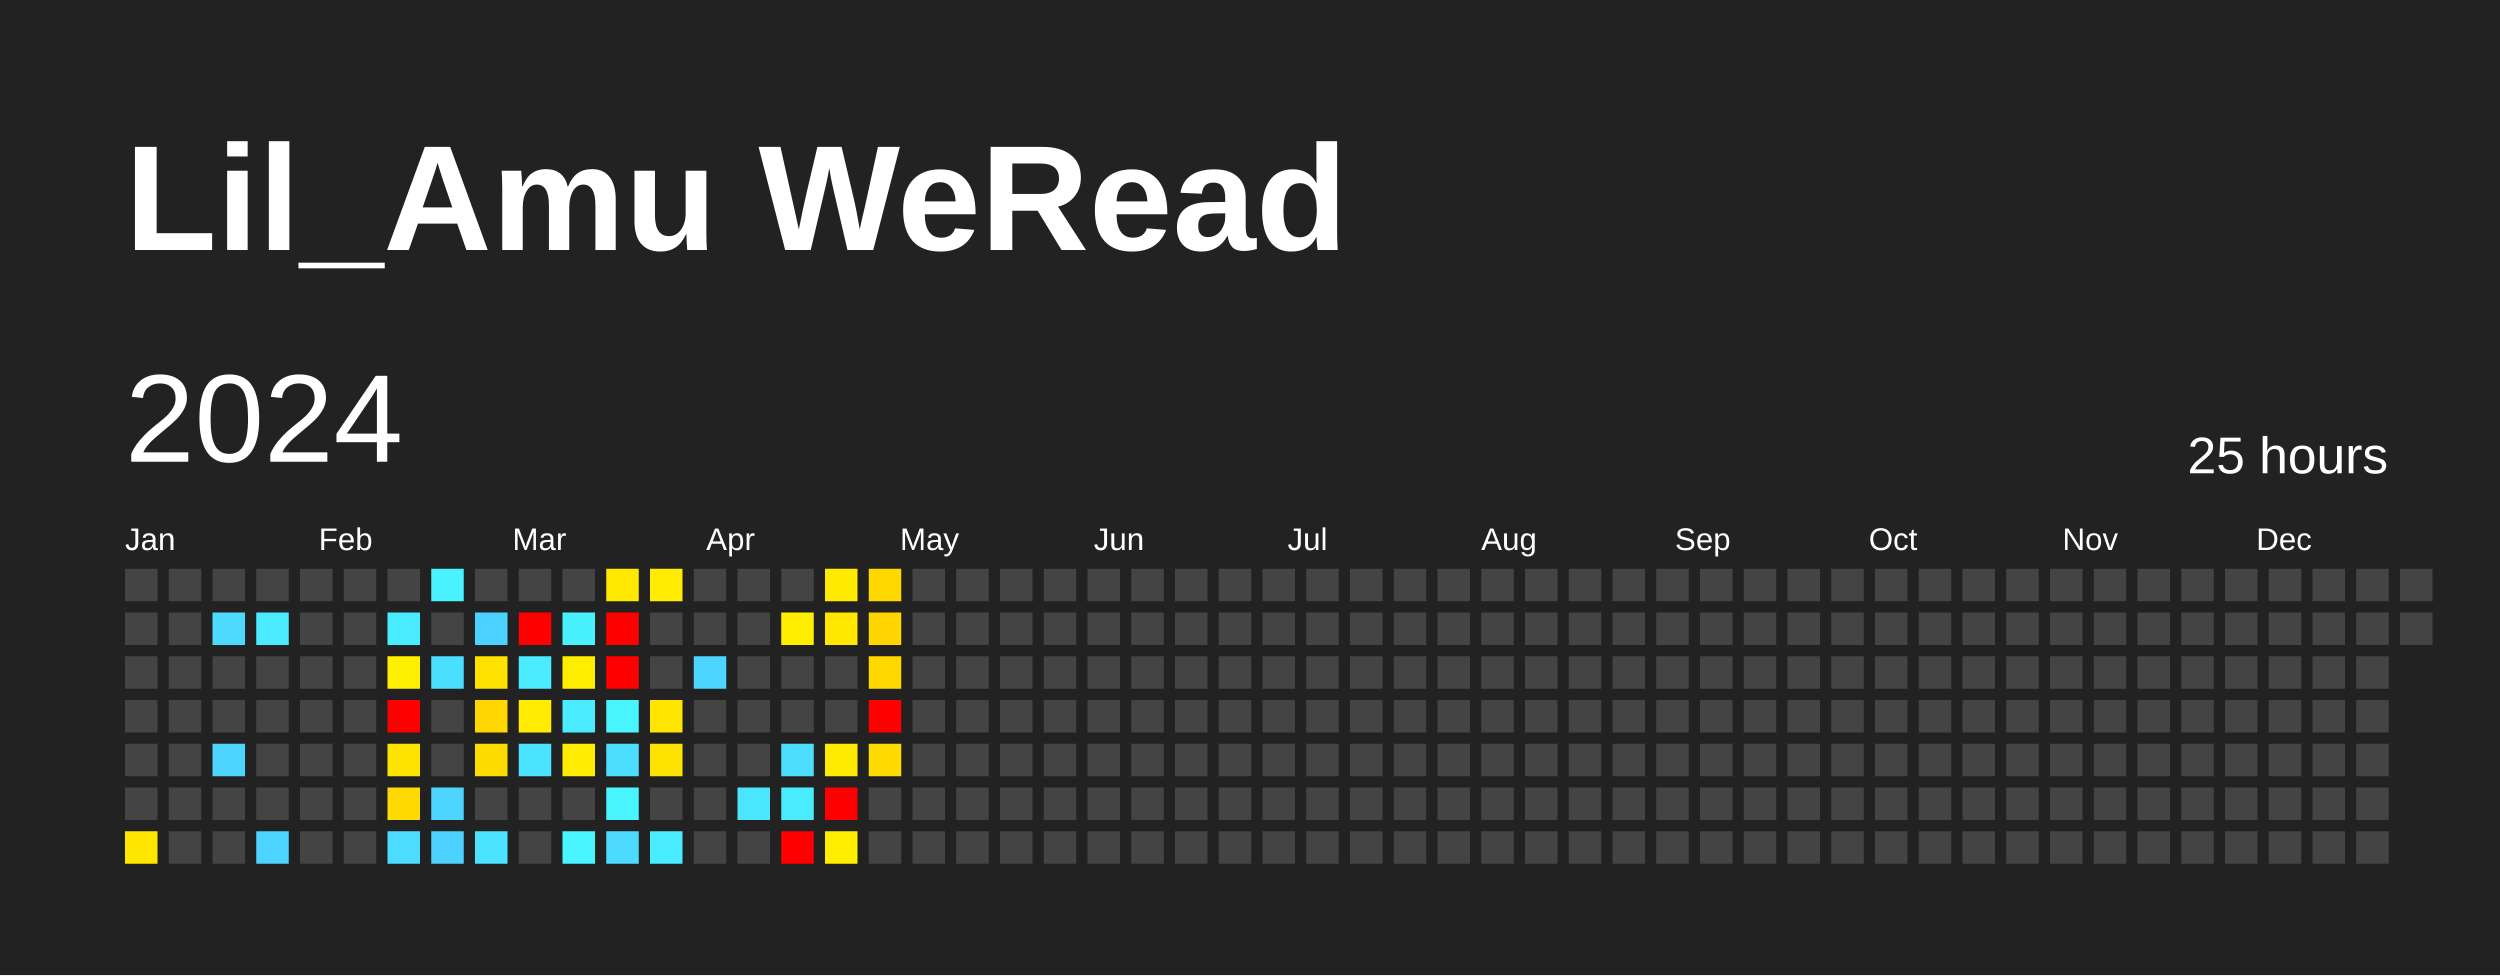
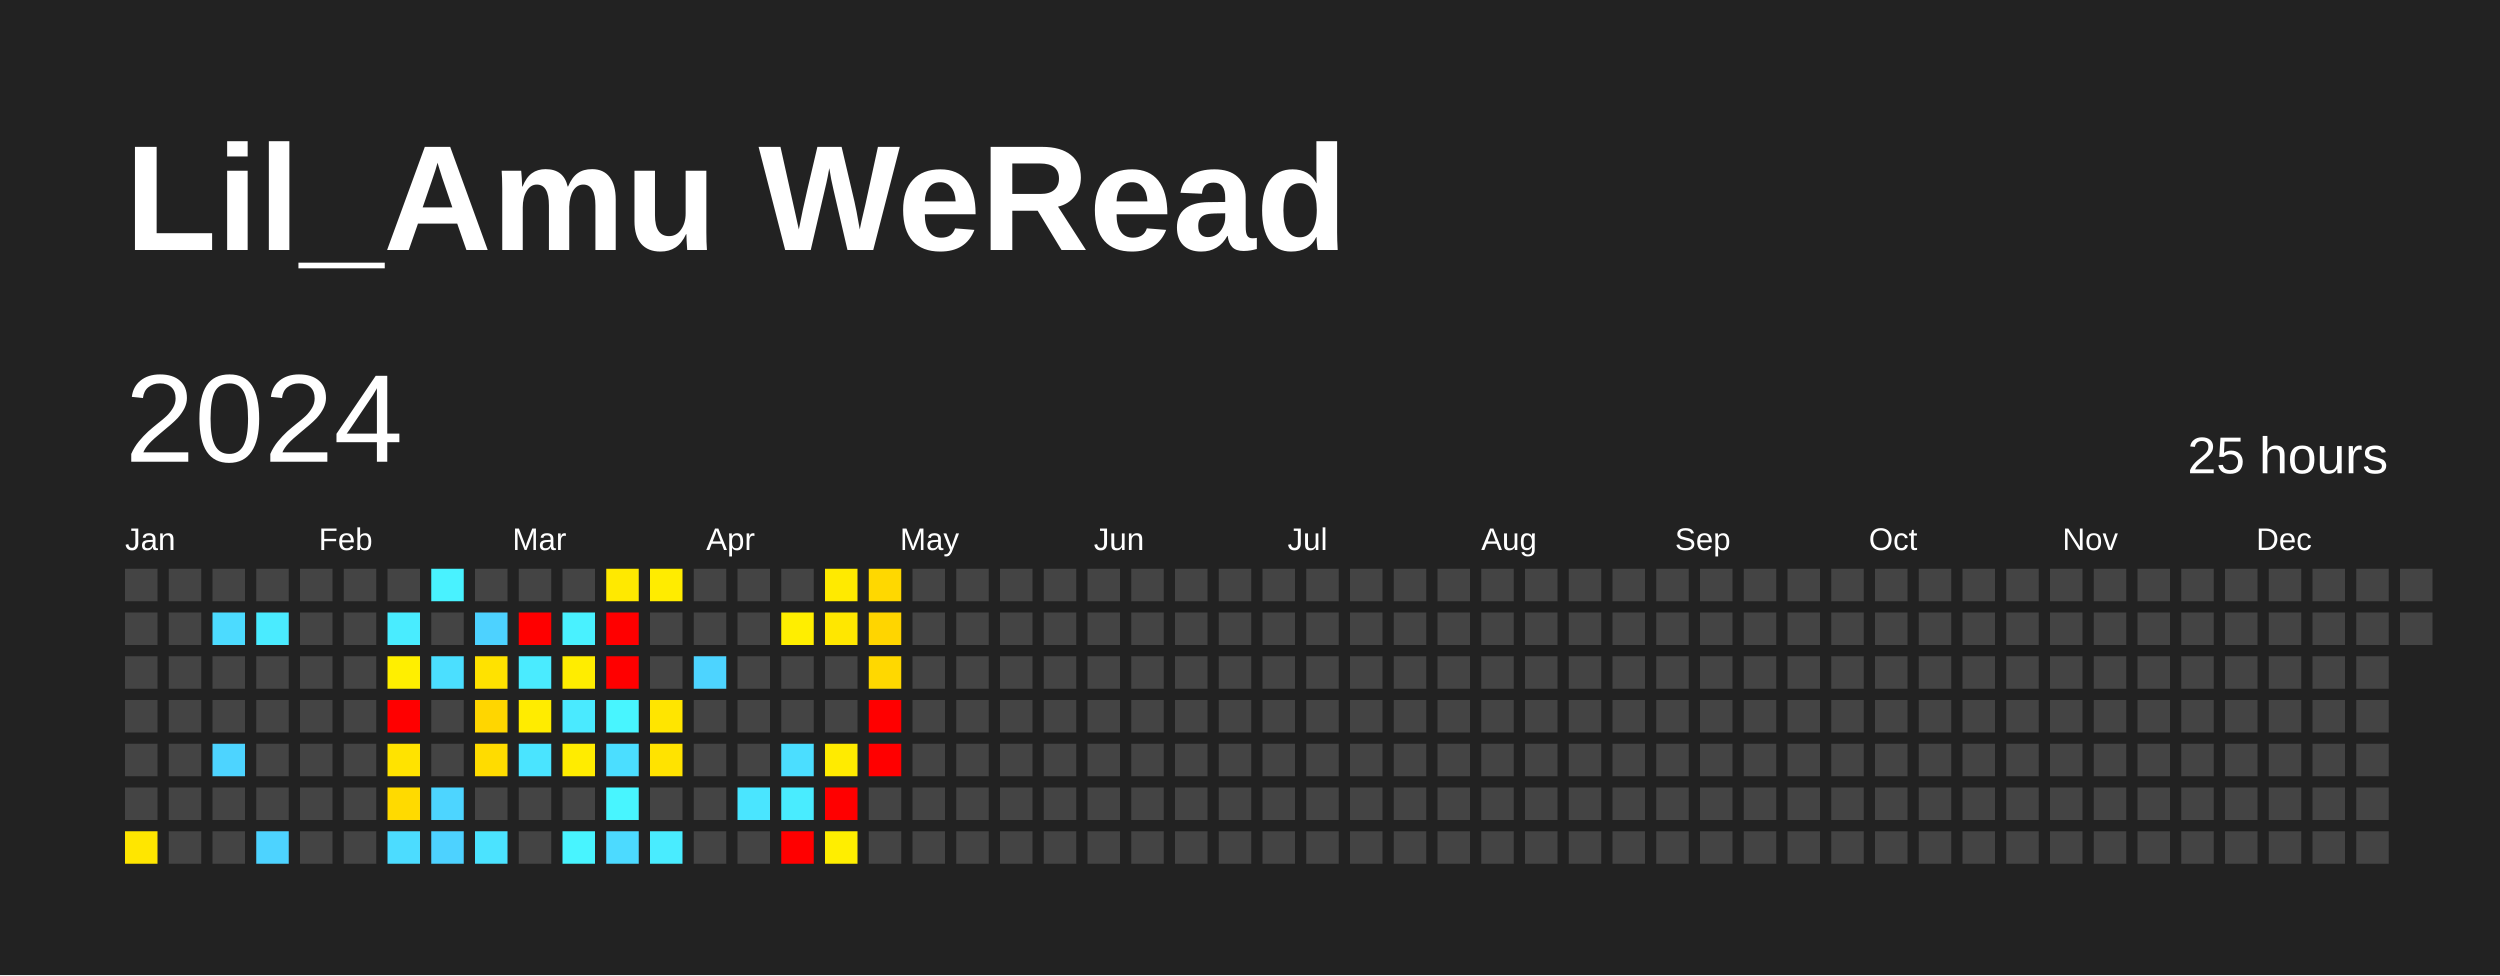
<svg xmlns="http://www.w3.org/2000/svg" baseProfile="full" height="78mm" version="1.1" viewBox="0,0,200,78" width="200mm">
  <defs />
  <rect fill="#222222" height="78" width="200" x="0" y="0" />
  <text fill="#FFFFFF" style="font-size:12px; font-family:Arial; font-weight:bold;" x="10" y="20">Lil_Amu WeRead</text>
  <text dominant-baseline="hanging" fill="#FFFFFF" style="font-size:10.0px; font-family:Arial;" x="10" y="30">2024</text>
  <text dominant-baseline="hanging" fill="#FFFFFF" style="font-size:4.125px; font-family:Arial;" x="175" y="35">25 hours</text>
  <text fill="#FFFFFF" style="font-size:2.5px; font-family:Arial" x="10.0" y="44">Jan</text>
  <text fill="#FFFFFF" style="font-size:2.5px; font-family:Arial" x="25.5" y="44">Feb</text>
  <text fill="#FFFFFF" style="font-size:2.5px; font-family:Arial" x="41.0" y="44">Mar</text>
  <text fill="#FFFFFF" style="font-size:2.5px; font-family:Arial" x="56.5" y="44">Apr</text>
  <text fill="#FFFFFF" style="font-size:2.5px; font-family:Arial" x="72.0" y="44">May</text>
  <text fill="#FFFFFF" style="font-size:2.5px; font-family:Arial" x="87.5" y="44">Jun</text>
  <text fill="#FFFFFF" style="font-size:2.5px; font-family:Arial" x="103.0" y="44">Jul</text>
  <text fill="#FFFFFF" style="font-size:2.5px; font-family:Arial" x="118.5" y="44">Aug</text>
  <text fill="#FFFFFF" style="font-size:2.5px; font-family:Arial" x="134.0" y="44">Sep</text>
  <text fill="#FFFFFF" style="font-size:2.5px; font-family:Arial" x="149.5" y="44">Oct</text>
  <text fill="#FFFFFF" style="font-size:2.5px; font-family:Arial" x="165.0" y="44">Nov</text>
  <text fill="#FFFFFF" style="font-size:2.5px; font-family:Arial" x="180.5" y="44">Dec</text>
  <rect fill="#444444" height="2.6" width="2.6" x="10.0" y="45.5" />
  <rect fill="#444444" height="2.6" width="2.6" x="10.0" y="49.0" />
  <rect fill="#444444" height="2.6" width="2.6" x="10.0" y="52.5" />
  <rect fill="#444444" height="2.6" width="2.6" x="10.0" y="56.0" />
  <rect fill="#444444" height="2.6" width="2.6" x="10.0" y="59.5" />
  <rect fill="#444444" height="2.6" width="2.6" x="10.0" y="63.0" />
  <rect fill="#ffe600" height="2.6" width="2.6" x="10.0" y="66.5" />
  <rect fill="#444444" height="2.6" width="2.6" x="13.5" y="45.5" />
  <rect fill="#444444" height="2.6" width="2.6" x="13.5" y="49.0" />
  <rect fill="#444444" height="2.6" width="2.6" x="13.5" y="52.5" />
  <rect fill="#444444" height="2.6" width="2.6" x="13.5" y="56.0" />
  <rect fill="#444444" height="2.6" width="2.6" x="13.5" y="59.5" />
  <rect fill="#444444" height="2.6" width="2.6" x="13.5" y="63.0" />
  <rect fill="#444444" height="2.6" width="2.6" x="13.5" y="66.5" />
  <rect fill="#444444" height="2.6" width="2.6" x="17.0" y="45.5" />
  <rect fill="#4cdbff" height="2.6" width="2.6" x="17.0" y="49.0" />
  <rect fill="#444444" height="2.6" width="2.6" x="17.0" y="52.5" />
  <rect fill="#444444" height="2.6" width="2.6" x="17.0" y="56.0" />
  <rect fill="#4dd4ff" height="2.6" width="2.6" x="17.0" y="59.5" />
  <rect fill="#444444" height="2.6" width="2.6" x="17.0" y="63.0" />
  <rect fill="#444444" height="2.6" width="2.6" x="17.0" y="66.5" />
  <rect fill="#444444" height="2.6" width="2.6" x="20.5" y="45.5" />
  <rect fill="#4aebff" height="2.6" width="2.6" x="20.5" y="49.0" />
  <rect fill="#444444" height="2.6" width="2.6" x="20.5" y="52.5" />
  <rect fill="#444444" height="2.6" width="2.6" x="20.5" y="56.0" />
  <rect fill="#444444" height="2.6" width="2.6" x="20.5" y="59.5" />
  <rect fill="#444444" height="2.6" width="2.6" x="20.5" y="63.0" />
  <rect fill="#4dd3ff" height="2.6" width="2.6" x="20.5" y="66.5" />
  <rect fill="#444444" height="2.6" width="2.6" x="24.0" y="45.5" />
  <rect fill="#444444" height="2.6" width="2.6" x="24.0" y="49.0" />
  <rect fill="#444444" height="2.6" width="2.6" x="24.0" y="52.5" />
  <rect fill="#444444" height="2.6" width="2.6" x="24.0" y="56.0" />
  <rect fill="#444444" height="2.6" width="2.6" x="24.0" y="59.5" />
  <rect fill="#444444" height="2.6" width="2.6" x="24.0" y="63.0" />
  <rect fill="#444444" height="2.6" width="2.6" x="24.0" y="66.5" />
  <rect fill="#444444" height="2.6" width="2.6" x="27.5" y="45.5" />
  <rect fill="#444444" height="2.6" width="2.6" x="27.5" y="49.0" />
  <rect fill="#444444" height="2.6" width="2.6" x="27.5" y="52.5" />
  <rect fill="#444444" height="2.6" width="2.6" x="27.5" y="56.0" />
  <rect fill="#444444" height="2.6" width="2.6" x="27.5" y="59.5" />
  <rect fill="#444444" height="2.6" width="2.6" x="27.5" y="63.0" />
  <rect fill="#444444" height="2.6" width="2.6" x="27.5" y="66.5" />
  <rect fill="#444444" height="2.6" width="2.6" x="31.0" y="45.5" />
  <rect fill="#49ecff" height="2.6" width="2.6" x="31.0" y="49.0" />
  <rect fill="#ffef00" height="2.6" width="2.6" x="31.0" y="52.5" />
  <rect fill="red" height="2.6" width="2.6" x="31.0" y="56.0" />
  <rect fill="#ffe300" height="2.6" width="2.6" x="31.0" y="59.5" />
  <rect fill="#ffda00" height="2.6" width="2.6" x="31.0" y="63.0" />
  <rect fill="#4cdcff" height="2.6" width="2.6" x="31.0" y="66.5" />
  <rect fill="#49f2ff" height="2.6" width="2.6" x="34.5" y="45.5" />
  <rect fill="#444444" height="2.6" width="2.6" x="34.5" y="49.0" />
  <rect fill="#4bdfff" height="2.6" width="2.6" x="34.5" y="52.5" />
  <rect fill="#444444" height="2.6" width="2.6" x="34.5" y="56.0" />
  <rect fill="#444444" height="2.6" width="2.6" x="34.5" y="59.5" />
  <rect fill="#4dd5ff" height="2.6" width="2.6" x="34.5" y="63.0" />
  <rect fill="#4dd2ff" height="2.6" width="2.6" x="34.5" y="66.5" />
  <rect fill="#444444" height="2.6" width="2.6" x="38.0" y="45.5" />
  <rect fill="#4dd2ff" height="2.6" width="2.6" x="38.0" y="49.0" />
  <rect fill="#ffe200" height="2.6" width="2.6" x="38.0" y="52.5" />
  <rect fill="#ffd600" height="2.6" width="2.6" x="38.0" y="56.0" />
  <rect fill="#ffdc00" height="2.6" width="2.6" x="38.0" y="59.5" />
  <rect fill="#444444" height="2.6" width="2.6" x="38.0" y="63.0" />
  <rect fill="#4be3ff" height="2.6" width="2.6" x="38.0" y="66.5" />
  <rect fill="#444444" height="2.6" width="2.6" x="41.5" y="45.5" />
  <rect fill="red" height="2.6" width="2.6" x="41.5" y="49.0" />
  <rect fill="#4aebff" height="2.6" width="2.6" x="41.5" y="52.5" />
  <rect fill="#ffec00" height="2.6" width="2.6" x="41.5" y="56.0" />
  <rect fill="#4ae4ff" height="2.6" width="2.6" x="41.5" y="59.5" />
  <rect fill="#444444" height="2.6" width="2.6" x="41.5" y="63.0" />
  <rect fill="#444444" height="2.6" width="2.6" x="41.5" y="66.5" />
  <rect fill="#444444" height="2.6" width="2.6" x="45.0" y="45.5" />
  <rect fill="#49f1ff" height="2.6" width="2.6" x="45.0" y="49.0" />
  <rect fill="#ffed00" height="2.6" width="2.6" x="45.0" y="52.5" />
  <rect fill="#4aeaff" height="2.6" width="2.6" x="45.0" y="56.0" />
  <rect fill="#ffec00" height="2.6" width="2.6" x="45.0" y="59.5" />
  <rect fill="#444444" height="2.6" width="2.6" x="45.0" y="63.0" />
  <rect fill="#48f4ff" height="2.6" width="2.6" x="45.0" y="66.5" />
  <rect fill="#ffe900" height="2.6" width="2.6" x="48.5" y="45.5" />
  <rect fill="red" height="2.6" width="2.6" x="48.5" y="49.0" />
  <rect fill="red" height="2.6" width="2.6" x="48.5" y="52.5" />
  <rect fill="#48f5ff" height="2.6" width="2.6" x="48.5" y="56.0" />
  <rect fill="#4bdeff" height="2.6" width="2.6" x="48.5" y="59.5" />
  <rect fill="#48f5ff" height="2.6" width="2.6" x="48.5" y="63.0" />
  <rect fill="#4cdaff" height="2.6" width="2.6" x="48.5" y="66.5" />
  <rect fill="#ffec00" height="2.6" width="2.6" x="52.0" y="45.5" />
  <rect fill="#444444" height="2.6" width="2.6" x="52.0" y="49.0" />
  <rect fill="#444444" height="2.6" width="2.6" x="52.0" y="52.5" />
  <rect fill="#ffe500" height="2.6" width="2.6" x="52.0" y="56.0" />
  <rect fill="#ffe300" height="2.6" width="2.6" x="52.0" y="59.5" />
  <rect fill="#444444" height="2.6" width="2.6" x="52.0" y="63.0" />
  <rect fill="#49ecff" height="2.6" width="2.6" x="52.0" y="66.5" />
  <rect fill="#444444" height="2.6" width="2.6" x="55.5" y="45.5" />
  <rect fill="#444444" height="2.6" width="2.6" x="55.5" y="49.0" />
  <rect fill="#4dd4ff" height="2.6" width="2.6" x="55.5" y="52.5" />
  <rect fill="#444444" height="2.6" width="2.6" x="55.5" y="56.0" />
  <rect fill="#444444" height="2.6" width="2.6" x="55.5" y="59.5" />
  <rect fill="#444444" height="2.6" width="2.6" x="55.5" y="63.0" />
  <rect fill="#444444" height="2.6" width="2.6" x="55.5" y="66.5" />
  <rect fill="#444444" height="2.6" width="2.6" x="59.0" y="45.5" />
  <rect fill="#444444" height="2.6" width="2.6" x="59.0" y="49.0" />
  <rect fill="#444444" height="2.6" width="2.6" x="59.0" y="52.5" />
  <rect fill="#444444" height="2.6" width="2.6" x="59.0" y="56.0" />
  <rect fill="#444444" height="2.6" width="2.6" x="59.0" y="59.5" />
  <rect fill="#4ae5ff" height="2.6" width="2.6" x="59.0" y="63.0" />
  <rect fill="#444444" height="2.6" width="2.6" x="59.0" y="66.5" />
  <rect fill="#444444" height="2.6" width="2.6" x="62.5" y="45.5" />
  <rect fill="#ffee00" height="2.6" width="2.6" x="62.5" y="49.0" />
  <rect fill="#444444" height="2.6" width="2.6" x="62.5" y="52.5" />
  <rect fill="#444444" height="2.6" width="2.6" x="62.5" y="56.0" />
  <rect fill="#4bdeff" height="2.6" width="2.6" x="62.5" y="59.5" />
  <rect fill="#49ecff" height="2.6" width="2.6" x="62.5" y="63.0" />
  <rect fill="red" height="2.6" width="2.6" x="62.5" y="66.5" />
  <rect fill="#ffea00" height="2.6" width="2.6" x="66.0" y="45.5" />
  <rect fill="#ffe700" height="2.6" width="2.6" x="66.0" y="49.0" />
  <rect fill="#444444" height="2.6" width="2.6" x="66.0" y="52.5" />
  <rect fill="#444444" height="2.6" width="2.6" x="66.0" y="56.0" />
  <rect fill="#ffeb00" height="2.6" width="2.6" x="66.0" y="59.5" />
  <rect fill="red" height="2.6" width="2.6" x="66.0" y="63.0" />
  <rect fill="#ffee00" height="2.6" width="2.6" x="66.0" y="66.5" />
  <rect fill="#ffd800" height="2.6" width="2.6" x="69.5" y="45.5" />
  <rect fill="#ffd500" height="2.6" width="2.6" x="69.5" y="49.0" />
  <rect fill="#ffd800" height="2.6" width="2.6" x="69.5" y="52.5" />
  <rect fill="red" height="2.6" width="2.6" x="69.5" y="56.0" />
-   <rect fill="#ffda00" height="2.6" width="2.6" x="69.5" y="59.5" />
+   <rect fill="red" height="2.6" width="2.6" x="69.5" y="59.5" />
  <rect fill="#444444" height="2.6" width="2.6" x="69.5" y="63.0" />
  <rect fill="#444444" height="2.6" width="2.6" x="69.5" y="66.5" />
  <rect fill="#444444" height="2.6" width="2.6" x="73.0" y="45.5" />
  <rect fill="#444444" height="2.6" width="2.6" x="73.0" y="49.0" />
  <rect fill="#444444" height="2.6" width="2.6" x="73.0" y="52.5" />
  <rect fill="#444444" height="2.6" width="2.6" x="73.0" y="56.0" />
  <rect fill="#444444" height="2.6" width="2.6" x="73.0" y="59.5" />
  <rect fill="#444444" height="2.6" width="2.6" x="73.0" y="63.0" />
  <rect fill="#444444" height="2.6" width="2.6" x="73.0" y="66.5" />
  <rect fill="#444444" height="2.6" width="2.6" x="76.5" y="45.5" />
  <rect fill="#444444" height="2.6" width="2.6" x="76.5" y="49.0" />
  <rect fill="#444444" height="2.6" width="2.6" x="76.5" y="52.5" />
  <rect fill="#444444" height="2.6" width="2.6" x="76.5" y="56.0" />
  <rect fill="#444444" height="2.6" width="2.6" x="76.5" y="59.5" />
  <rect fill="#444444" height="2.6" width="2.6" x="76.5" y="63.0" />
  <rect fill="#444444" height="2.6" width="2.6" x="76.5" y="66.5" />
  <rect fill="#444444" height="2.6" width="2.6" x="80.0" y="45.5" />
  <rect fill="#444444" height="2.6" width="2.6" x="80.0" y="49.0" />
  <rect fill="#444444" height="2.6" width="2.6" x="80.0" y="52.5" />
  <rect fill="#444444" height="2.6" width="2.6" x="80.0" y="56.0" />
  <rect fill="#444444" height="2.6" width="2.6" x="80.0" y="59.5" />
  <rect fill="#444444" height="2.6" width="2.6" x="80.0" y="63.0" />
  <rect fill="#444444" height="2.6" width="2.6" x="80.0" y="66.5" />
  <rect fill="#444444" height="2.6" width="2.6" x="83.5" y="45.5" />
  <rect fill="#444444" height="2.6" width="2.6" x="83.5" y="49.0" />
  <rect fill="#444444" height="2.6" width="2.6" x="83.5" y="52.5" />
  <rect fill="#444444" height="2.6" width="2.6" x="83.5" y="56.0" />
  <rect fill="#444444" height="2.6" width="2.6" x="83.5" y="59.5" />
  <rect fill="#444444" height="2.6" width="2.6" x="83.5" y="63.0" />
  <rect fill="#444444" height="2.6" width="2.6" x="83.5" y="66.5" />
  <rect fill="#444444" height="2.6" width="2.6" x="87.0" y="45.5" />
  <rect fill="#444444" height="2.6" width="2.6" x="87.0" y="49.0" />
  <rect fill="#444444" height="2.6" width="2.6" x="87.0" y="52.5" />
  <rect fill="#444444" height="2.6" width="2.6" x="87.0" y="56.0" />
  <rect fill="#444444" height="2.6" width="2.6" x="87.0" y="59.5" />
  <rect fill="#444444" height="2.6" width="2.6" x="87.0" y="63.0" />
  <rect fill="#444444" height="2.6" width="2.6" x="87.0" y="66.5" />
  <rect fill="#444444" height="2.6" width="2.6" x="90.5" y="45.5" />
  <rect fill="#444444" height="2.6" width="2.6" x="90.5" y="49.0" />
  <rect fill="#444444" height="2.6" width="2.6" x="90.5" y="52.5" />
  <rect fill="#444444" height="2.6" width="2.6" x="90.5" y="56.0" />
  <rect fill="#444444" height="2.6" width="2.6" x="90.5" y="59.5" />
  <rect fill="#444444" height="2.6" width="2.6" x="90.5" y="63.0" />
  <rect fill="#444444" height="2.6" width="2.6" x="90.5" y="66.5" />
  <rect fill="#444444" height="2.6" width="2.6" x="94.0" y="45.5" />
  <rect fill="#444444" height="2.6" width="2.6" x="94.0" y="49.0" />
  <rect fill="#444444" height="2.6" width="2.6" x="94.0" y="52.5" />
  <rect fill="#444444" height="2.6" width="2.6" x="94.0" y="56.0" />
  <rect fill="#444444" height="2.6" width="2.6" x="94.0" y="59.5" />
  <rect fill="#444444" height="2.6" width="2.6" x="94.0" y="63.0" />
  <rect fill="#444444" height="2.6" width="2.6" x="94.0" y="66.5" />
  <rect fill="#444444" height="2.6" width="2.6" x="97.5" y="45.5" />
  <rect fill="#444444" height="2.6" width="2.6" x="97.5" y="49.0" />
  <rect fill="#444444" height="2.6" width="2.6" x="97.5" y="52.5" />
  <rect fill="#444444" height="2.6" width="2.6" x="97.5" y="56.0" />
  <rect fill="#444444" height="2.6" width="2.6" x="97.5" y="59.5" />
  <rect fill="#444444" height="2.6" width="2.6" x="97.5" y="63.0" />
  <rect fill="#444444" height="2.6" width="2.6" x="97.5" y="66.5" />
  <rect fill="#444444" height="2.6" width="2.6" x="101.0" y="45.5" />
  <rect fill="#444444" height="2.6" width="2.6" x="101.0" y="49.0" />
  <rect fill="#444444" height="2.6" width="2.6" x="101.0" y="52.5" />
  <rect fill="#444444" height="2.6" width="2.6" x="101.0" y="56.0" />
  <rect fill="#444444" height="2.6" width="2.6" x="101.0" y="59.5" />
  <rect fill="#444444" height="2.6" width="2.6" x="101.0" y="63.0" />
  <rect fill="#444444" height="2.6" width="2.6" x="101.0" y="66.5" />
  <rect fill="#444444" height="2.6" width="2.6" x="104.5" y="45.5" />
  <rect fill="#444444" height="2.6" width="2.6" x="104.5" y="49.0" />
  <rect fill="#444444" height="2.6" width="2.6" x="104.5" y="52.5" />
  <rect fill="#444444" height="2.6" width="2.6" x="104.5" y="56.0" />
  <rect fill="#444444" height="2.6" width="2.6" x="104.5" y="59.5" />
  <rect fill="#444444" height="2.6" width="2.6" x="104.5" y="63.0" />
  <rect fill="#444444" height="2.6" width="2.6" x="104.5" y="66.5" />
  <rect fill="#444444" height="2.6" width="2.6" x="108.0" y="45.5" />
  <rect fill="#444444" height="2.6" width="2.6" x="108.0" y="49.0" />
  <rect fill="#444444" height="2.6" width="2.6" x="108.0" y="52.5" />
  <rect fill="#444444" height="2.6" width="2.6" x="108.0" y="56.0" />
  <rect fill="#444444" height="2.6" width="2.6" x="108.0" y="59.5" />
  <rect fill="#444444" height="2.6" width="2.6" x="108.0" y="63.0" />
  <rect fill="#444444" height="2.6" width="2.6" x="108.0" y="66.5" />
  <rect fill="#444444" height="2.6" width="2.6" x="111.5" y="45.5" />
  <rect fill="#444444" height="2.6" width="2.6" x="111.5" y="49.0" />
  <rect fill="#444444" height="2.6" width="2.6" x="111.5" y="52.5" />
  <rect fill="#444444" height="2.6" width="2.6" x="111.5" y="56.0" />
  <rect fill="#444444" height="2.6" width="2.6" x="111.5" y="59.5" />
  <rect fill="#444444" height="2.6" width="2.6" x="111.5" y="63.0" />
  <rect fill="#444444" height="2.6" width="2.6" x="111.5" y="66.5" />
  <rect fill="#444444" height="2.6" width="2.6" x="115.0" y="45.5" />
  <rect fill="#444444" height="2.6" width="2.6" x="115.0" y="49.0" />
  <rect fill="#444444" height="2.6" width="2.6" x="115.0" y="52.5" />
  <rect fill="#444444" height="2.6" width="2.6" x="115.0" y="56.0" />
  <rect fill="#444444" height="2.6" width="2.6" x="115.0" y="59.5" />
  <rect fill="#444444" height="2.6" width="2.6" x="115.0" y="63.0" />
  <rect fill="#444444" height="2.6" width="2.6" x="115.0" y="66.5" />
  <rect fill="#444444" height="2.6" width="2.6" x="118.5" y="45.5" />
  <rect fill="#444444" height="2.6" width="2.6" x="118.5" y="49.0" />
  <rect fill="#444444" height="2.6" width="2.6" x="118.5" y="52.5" />
  <rect fill="#444444" height="2.6" width="2.6" x="118.5" y="56.0" />
  <rect fill="#444444" height="2.6" width="2.6" x="118.5" y="59.5" />
  <rect fill="#444444" height="2.6" width="2.6" x="118.5" y="63.0" />
  <rect fill="#444444" height="2.6" width="2.6" x="118.5" y="66.5" />
  <rect fill="#444444" height="2.6" width="2.6" x="122.0" y="45.5" />
  <rect fill="#444444" height="2.6" width="2.6" x="122.0" y="49.0" />
  <rect fill="#444444" height="2.6" width="2.6" x="122.0" y="52.5" />
  <rect fill="#444444" height="2.6" width="2.6" x="122.0" y="56.0" />
  <rect fill="#444444" height="2.6" width="2.6" x="122.0" y="59.5" />
  <rect fill="#444444" height="2.6" width="2.6" x="122.0" y="63.0" />
  <rect fill="#444444" height="2.6" width="2.6" x="122.0" y="66.5" />
  <rect fill="#444444" height="2.6" width="2.6" x="125.5" y="45.5" />
  <rect fill="#444444" height="2.6" width="2.6" x="125.5" y="49.0" />
  <rect fill="#444444" height="2.6" width="2.6" x="125.5" y="52.5" />
  <rect fill="#444444" height="2.6" width="2.6" x="125.5" y="56.0" />
  <rect fill="#444444" height="2.6" width="2.6" x="125.5" y="59.5" />
  <rect fill="#444444" height="2.6" width="2.6" x="125.5" y="63.0" />
  <rect fill="#444444" height="2.6" width="2.6" x="125.5" y="66.5" />
  <rect fill="#444444" height="2.6" width="2.6" x="129.0" y="45.5" />
  <rect fill="#444444" height="2.6" width="2.6" x="129.0" y="49.0" />
  <rect fill="#444444" height="2.6" width="2.6" x="129.0" y="52.5" />
  <rect fill="#444444" height="2.6" width="2.6" x="129.0" y="56.0" />
  <rect fill="#444444" height="2.6" width="2.6" x="129.0" y="59.5" />
  <rect fill="#444444" height="2.6" width="2.6" x="129.0" y="63.0" />
  <rect fill="#444444" height="2.6" width="2.6" x="129.0" y="66.5" />
  <rect fill="#444444" height="2.6" width="2.6" x="132.5" y="45.5" />
  <rect fill="#444444" height="2.6" width="2.6" x="132.5" y="49.0" />
  <rect fill="#444444" height="2.6" width="2.6" x="132.5" y="52.5" />
  <rect fill="#444444" height="2.6" width="2.6" x="132.5" y="56.0" />
  <rect fill="#444444" height="2.6" width="2.6" x="132.5" y="59.5" />
  <rect fill="#444444" height="2.6" width="2.6" x="132.5" y="63.0" />
  <rect fill="#444444" height="2.6" width="2.6" x="132.5" y="66.5" />
  <rect fill="#444444" height="2.6" width="2.6" x="136.0" y="45.5" />
  <rect fill="#444444" height="2.6" width="2.6" x="136.0" y="49.0" />
  <rect fill="#444444" height="2.6" width="2.6" x="136.0" y="52.5" />
  <rect fill="#444444" height="2.6" width="2.6" x="136.0" y="56.0" />
  <rect fill="#444444" height="2.6" width="2.6" x="136.0" y="59.5" />
  <rect fill="#444444" height="2.6" width="2.6" x="136.0" y="63.0" />
  <rect fill="#444444" height="2.6" width="2.6" x="136.0" y="66.5" />
  <rect fill="#444444" height="2.6" width="2.6" x="139.5" y="45.5" />
  <rect fill="#444444" height="2.6" width="2.6" x="139.5" y="49.0" />
  <rect fill="#444444" height="2.6" width="2.6" x="139.5" y="52.5" />
  <rect fill="#444444" height="2.6" width="2.6" x="139.5" y="56.0" />
  <rect fill="#444444" height="2.6" width="2.6" x="139.5" y="59.5" />
  <rect fill="#444444" height="2.6" width="2.6" x="139.5" y="63.0" />
  <rect fill="#444444" height="2.6" width="2.6" x="139.5" y="66.5" />
  <rect fill="#444444" height="2.6" width="2.6" x="143.0" y="45.5" />
  <rect fill="#444444" height="2.6" width="2.6" x="143.0" y="49.0" />
  <rect fill="#444444" height="2.6" width="2.6" x="143.0" y="52.5" />
  <rect fill="#444444" height="2.6" width="2.6" x="143.0" y="56.0" />
  <rect fill="#444444" height="2.6" width="2.6" x="143.0" y="59.5" />
  <rect fill="#444444" height="2.6" width="2.6" x="143.0" y="63.0" />
  <rect fill="#444444" height="2.6" width="2.6" x="143.0" y="66.5" />
  <rect fill="#444444" height="2.6" width="2.6" x="146.5" y="45.5" />
  <rect fill="#444444" height="2.6" width="2.6" x="146.5" y="49.0" />
  <rect fill="#444444" height="2.6" width="2.6" x="146.5" y="52.5" />
  <rect fill="#444444" height="2.6" width="2.6" x="146.5" y="56.0" />
  <rect fill="#444444" height="2.6" width="2.6" x="146.5" y="59.5" />
  <rect fill="#444444" height="2.6" width="2.6" x="146.5" y="63.0" />
  <rect fill="#444444" height="2.6" width="2.6" x="146.5" y="66.5" />
  <rect fill="#444444" height="2.6" width="2.6" x="150.0" y="45.5" />
  <rect fill="#444444" height="2.6" width="2.6" x="150.0" y="49.0" />
  <rect fill="#444444" height="2.6" width="2.6" x="150.0" y="52.5" />
  <rect fill="#444444" height="2.6" width="2.6" x="150.0" y="56.0" />
  <rect fill="#444444" height="2.6" width="2.6" x="150.0" y="59.5" />
  <rect fill="#444444" height="2.6" width="2.6" x="150.0" y="63.0" />
  <rect fill="#444444" height="2.6" width="2.6" x="150.0" y="66.5" />
  <rect fill="#444444" height="2.6" width="2.6" x="153.5" y="45.5" />
  <rect fill="#444444" height="2.6" width="2.6" x="153.5" y="49.0" />
  <rect fill="#444444" height="2.6" width="2.6" x="153.5" y="52.5" />
  <rect fill="#444444" height="2.6" width="2.6" x="153.5" y="56.0" />
  <rect fill="#444444" height="2.6" width="2.6" x="153.5" y="59.5" />
  <rect fill="#444444" height="2.6" width="2.6" x="153.5" y="63.0" />
  <rect fill="#444444" height="2.6" width="2.6" x="153.5" y="66.5" />
  <rect fill="#444444" height="2.6" width="2.6" x="157.0" y="45.5" />
  <rect fill="#444444" height="2.6" width="2.6" x="157.0" y="49.0" />
  <rect fill="#444444" height="2.6" width="2.6" x="157.0" y="52.5" />
  <rect fill="#444444" height="2.6" width="2.6" x="157.0" y="56.0" />
  <rect fill="#444444" height="2.6" width="2.6" x="157.0" y="59.5" />
  <rect fill="#444444" height="2.6" width="2.6" x="157.0" y="63.0" />
  <rect fill="#444444" height="2.6" width="2.6" x="157.0" y="66.5" />
  <rect fill="#444444" height="2.6" width="2.6" x="160.5" y="45.5" />
  <rect fill="#444444" height="2.6" width="2.6" x="160.5" y="49.0" />
  <rect fill="#444444" height="2.6" width="2.6" x="160.5" y="52.5" />
  <rect fill="#444444" height="2.6" width="2.6" x="160.5" y="56.0" />
  <rect fill="#444444" height="2.6" width="2.6" x="160.5" y="59.5" />
  <rect fill="#444444" height="2.6" width="2.6" x="160.5" y="63.0" />
  <rect fill="#444444" height="2.6" width="2.6" x="160.5" y="66.5" />
  <rect fill="#444444" height="2.6" width="2.6" x="164.0" y="45.5" />
  <rect fill="#444444" height="2.6" width="2.6" x="164.0" y="49.0" />
  <rect fill="#444444" height="2.6" width="2.6" x="164.0" y="52.5" />
  <rect fill="#444444" height="2.6" width="2.6" x="164.0" y="56.0" />
  <rect fill="#444444" height="2.6" width="2.6" x="164.0" y="59.5" />
  <rect fill="#444444" height="2.6" width="2.6" x="164.0" y="63.0" />
  <rect fill="#444444" height="2.6" width="2.6" x="164.0" y="66.5" />
  <rect fill="#444444" height="2.6" width="2.6" x="167.5" y="45.5" />
  <rect fill="#444444" height="2.6" width="2.6" x="167.5" y="49.0" />
  <rect fill="#444444" height="2.6" width="2.6" x="167.5" y="52.5" />
  <rect fill="#444444" height="2.6" width="2.6" x="167.5" y="56.0" />
  <rect fill="#444444" height="2.6" width="2.6" x="167.5" y="59.5" />
  <rect fill="#444444" height="2.6" width="2.6" x="167.5" y="63.0" />
  <rect fill="#444444" height="2.6" width="2.6" x="167.5" y="66.5" />
  <rect fill="#444444" height="2.6" width="2.6" x="171.0" y="45.5" />
  <rect fill="#444444" height="2.6" width="2.6" x="171.0" y="49.0" />
  <rect fill="#444444" height="2.6" width="2.6" x="171.0" y="52.5" />
  <rect fill="#444444" height="2.6" width="2.6" x="171.0" y="56.0" />
  <rect fill="#444444" height="2.6" width="2.6" x="171.0" y="59.5" />
  <rect fill="#444444" height="2.6" width="2.6" x="171.0" y="63.0" />
  <rect fill="#444444" height="2.6" width="2.6" x="171.0" y="66.5" />
  <rect fill="#444444" height="2.6" width="2.6" x="174.5" y="45.5" />
  <rect fill="#444444" height="2.6" width="2.6" x="174.5" y="49.0" />
  <rect fill="#444444" height="2.6" width="2.6" x="174.5" y="52.5" />
  <rect fill="#444444" height="2.6" width="2.6" x="174.5" y="56.0" />
  <rect fill="#444444" height="2.6" width="2.6" x="174.5" y="59.5" />
  <rect fill="#444444" height="2.6" width="2.6" x="174.5" y="63.0" />
  <rect fill="#444444" height="2.6" width="2.6" x="174.5" y="66.5" />
  <rect fill="#444444" height="2.6" width="2.6" x="178.0" y="45.5" />
  <rect fill="#444444" height="2.6" width="2.6" x="178.0" y="49.0" />
  <rect fill="#444444" height="2.6" width="2.6" x="178.0" y="52.5" />
  <rect fill="#444444" height="2.6" width="2.6" x="178.0" y="56.0" />
  <rect fill="#444444" height="2.6" width="2.6" x="178.0" y="59.5" />
  <rect fill="#444444" height="2.6" width="2.6" x="178.0" y="63.0" />
  <rect fill="#444444" height="2.6" width="2.6" x="178.0" y="66.5" />
  <rect fill="#444444" height="2.6" width="2.6" x="181.5" y="45.5" />
  <rect fill="#444444" height="2.6" width="2.6" x="181.5" y="49.0" />
  <rect fill="#444444" height="2.6" width="2.6" x="181.5" y="52.5" />
  <rect fill="#444444" height="2.6" width="2.6" x="181.5" y="56.0" />
  <rect fill="#444444" height="2.6" width="2.6" x="181.5" y="59.5" />
  <rect fill="#444444" height="2.6" width="2.6" x="181.5" y="63.0" />
  <rect fill="#444444" height="2.6" width="2.6" x="181.5" y="66.5" />
  <rect fill="#444444" height="2.6" width="2.6" x="185.0" y="45.5" />
  <rect fill="#444444" height="2.6" width="2.6" x="185.0" y="49.0" />
  <rect fill="#444444" height="2.6" width="2.6" x="185.0" y="52.5" />
  <rect fill="#444444" height="2.6" width="2.6" x="185.0" y="56.0" />
  <rect fill="#444444" height="2.6" width="2.6" x="185.0" y="59.5" />
  <rect fill="#444444" height="2.6" width="2.6" x="185.0" y="63.0" />
  <rect fill="#444444" height="2.6" width="2.6" x="185.0" y="66.5" />
  <rect fill="#444444" height="2.6" width="2.6" x="188.5" y="45.5" />
  <rect fill="#444444" height="2.6" width="2.6" x="188.5" y="49.0" />
  <rect fill="#444444" height="2.6" width="2.6" x="188.5" y="52.5" />
  <rect fill="#444444" height="2.6" width="2.6" x="188.5" y="56.0" />
  <rect fill="#444444" height="2.6" width="2.6" x="188.5" y="59.5" />
  <rect fill="#444444" height="2.6" width="2.6" x="188.5" y="63.0" />
  <rect fill="#444444" height="2.6" width="2.6" x="188.5" y="66.5" />
  <rect fill="#444444" height="2.6" width="2.6" x="192.0" y="45.5" />
  <rect fill="#444444" height="2.6" width="2.6" x="192.0" y="49.0" />
</svg>
